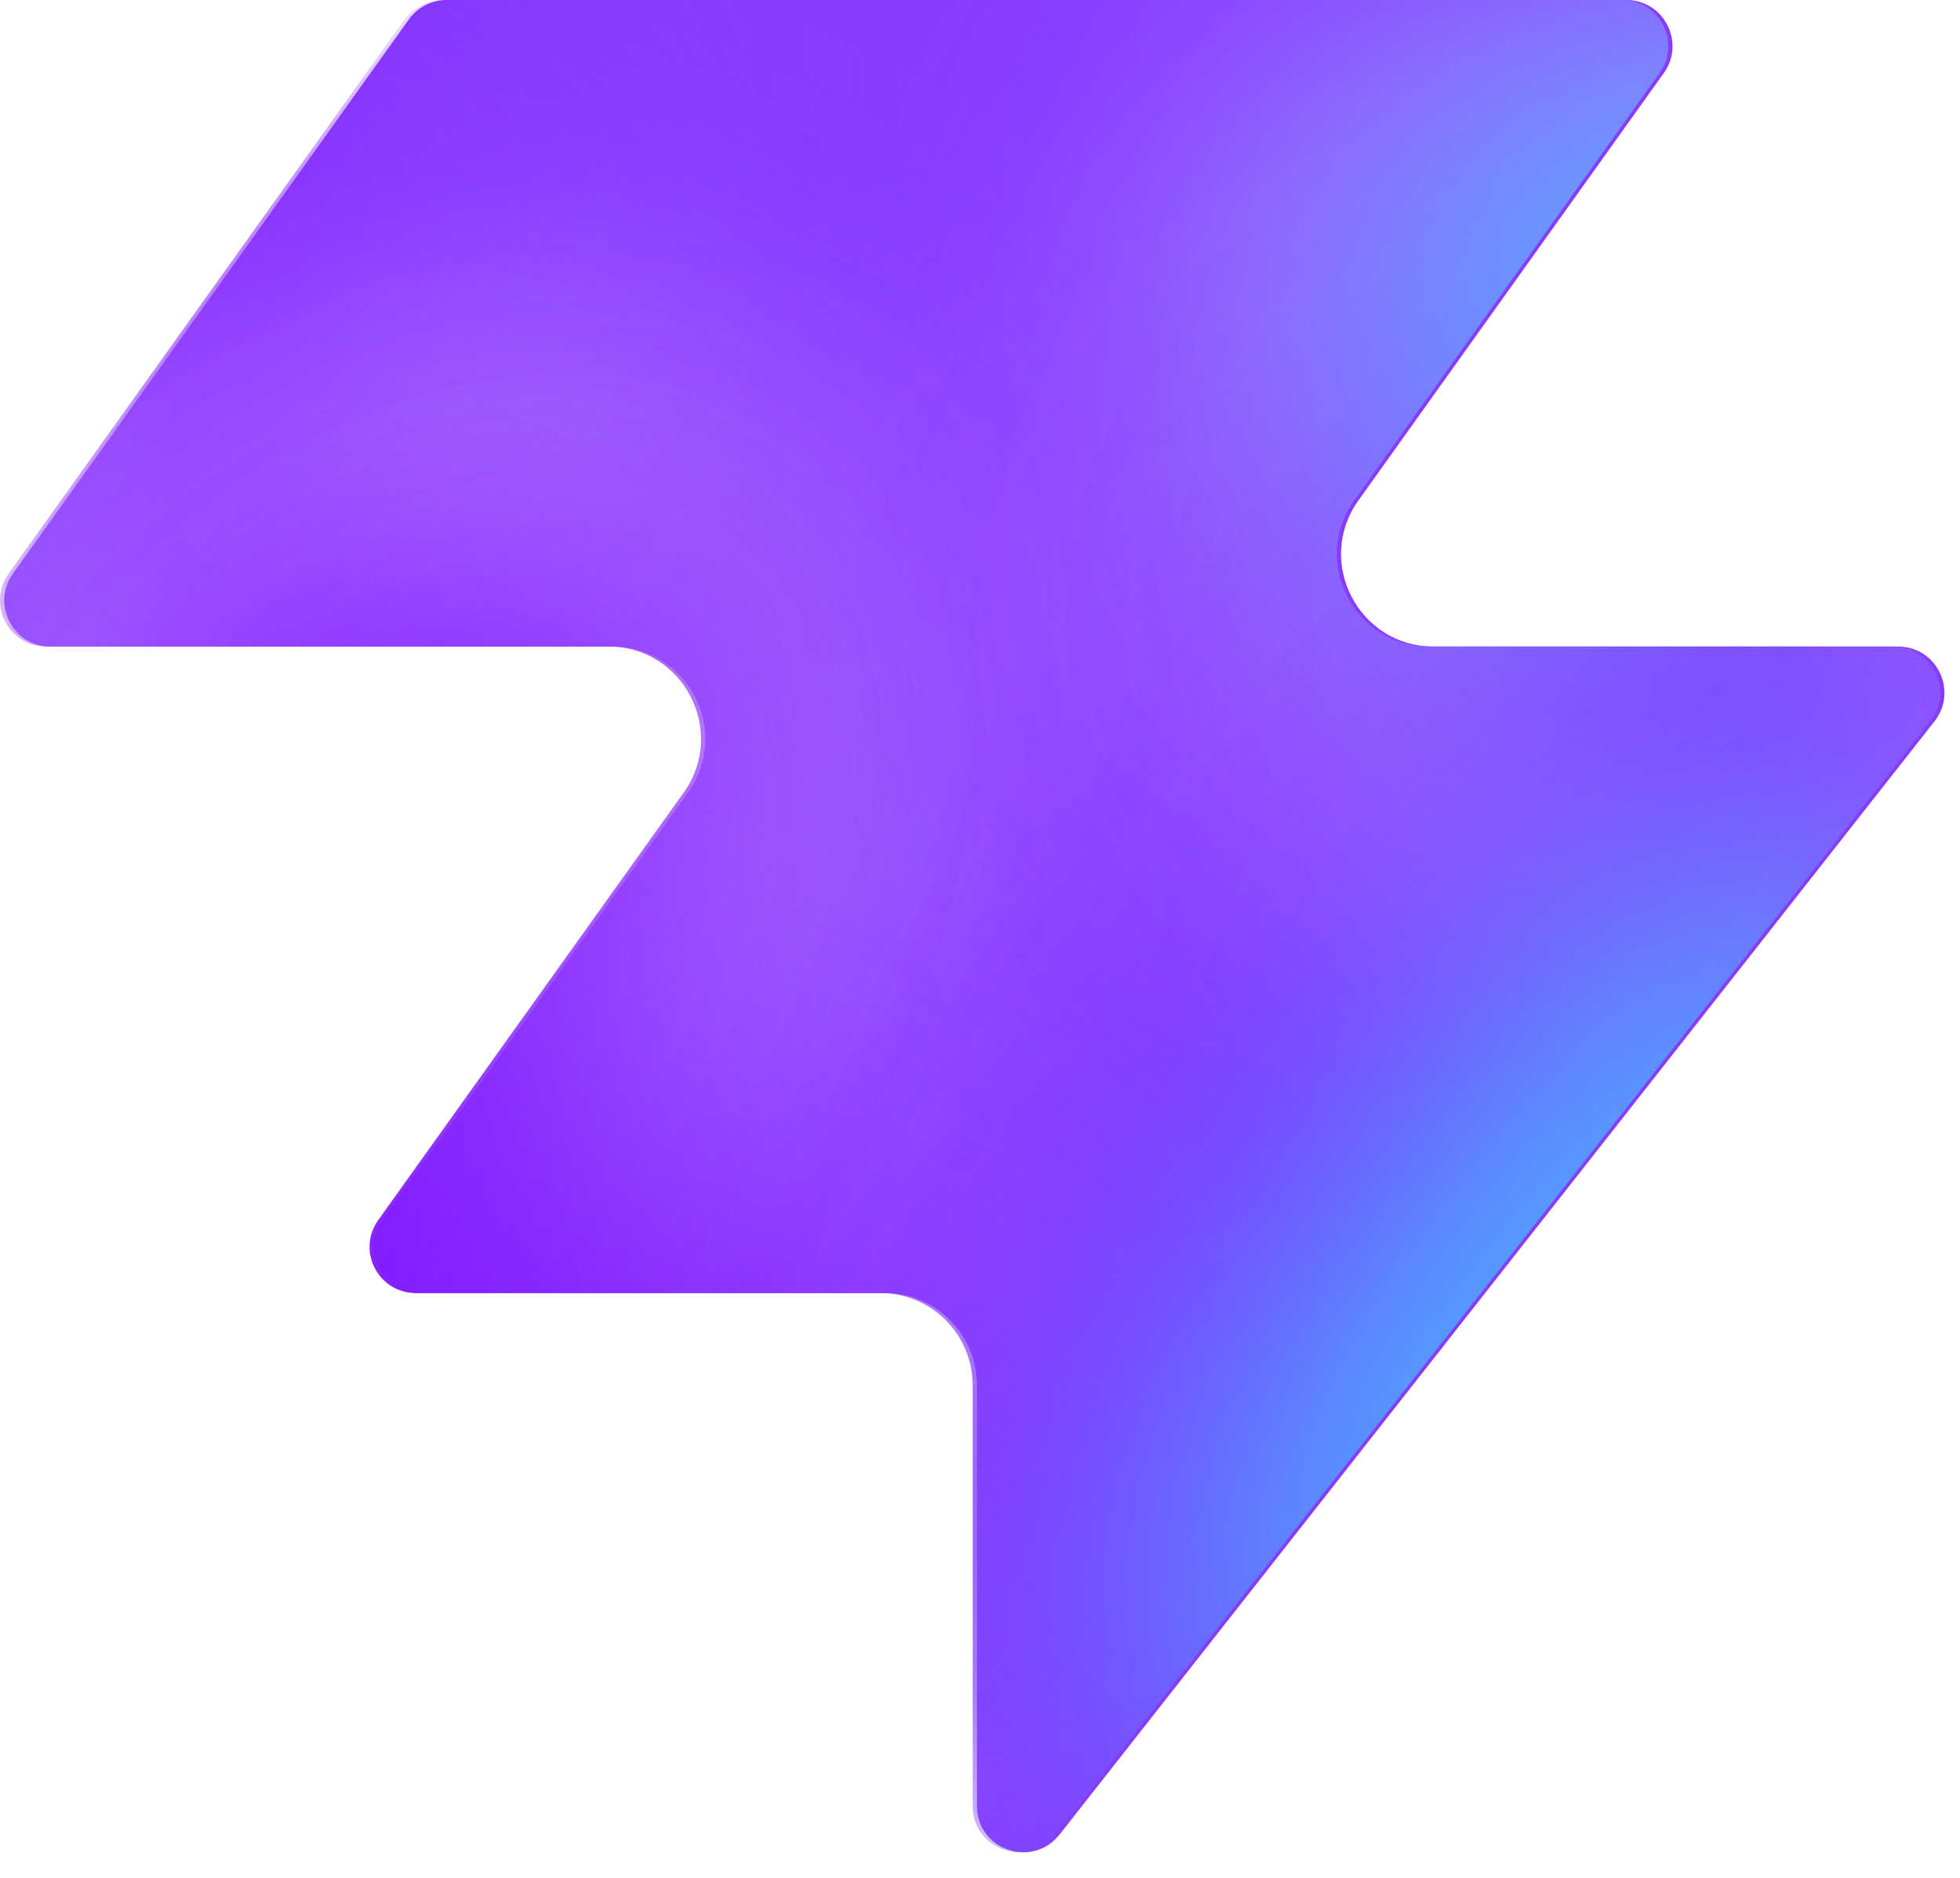
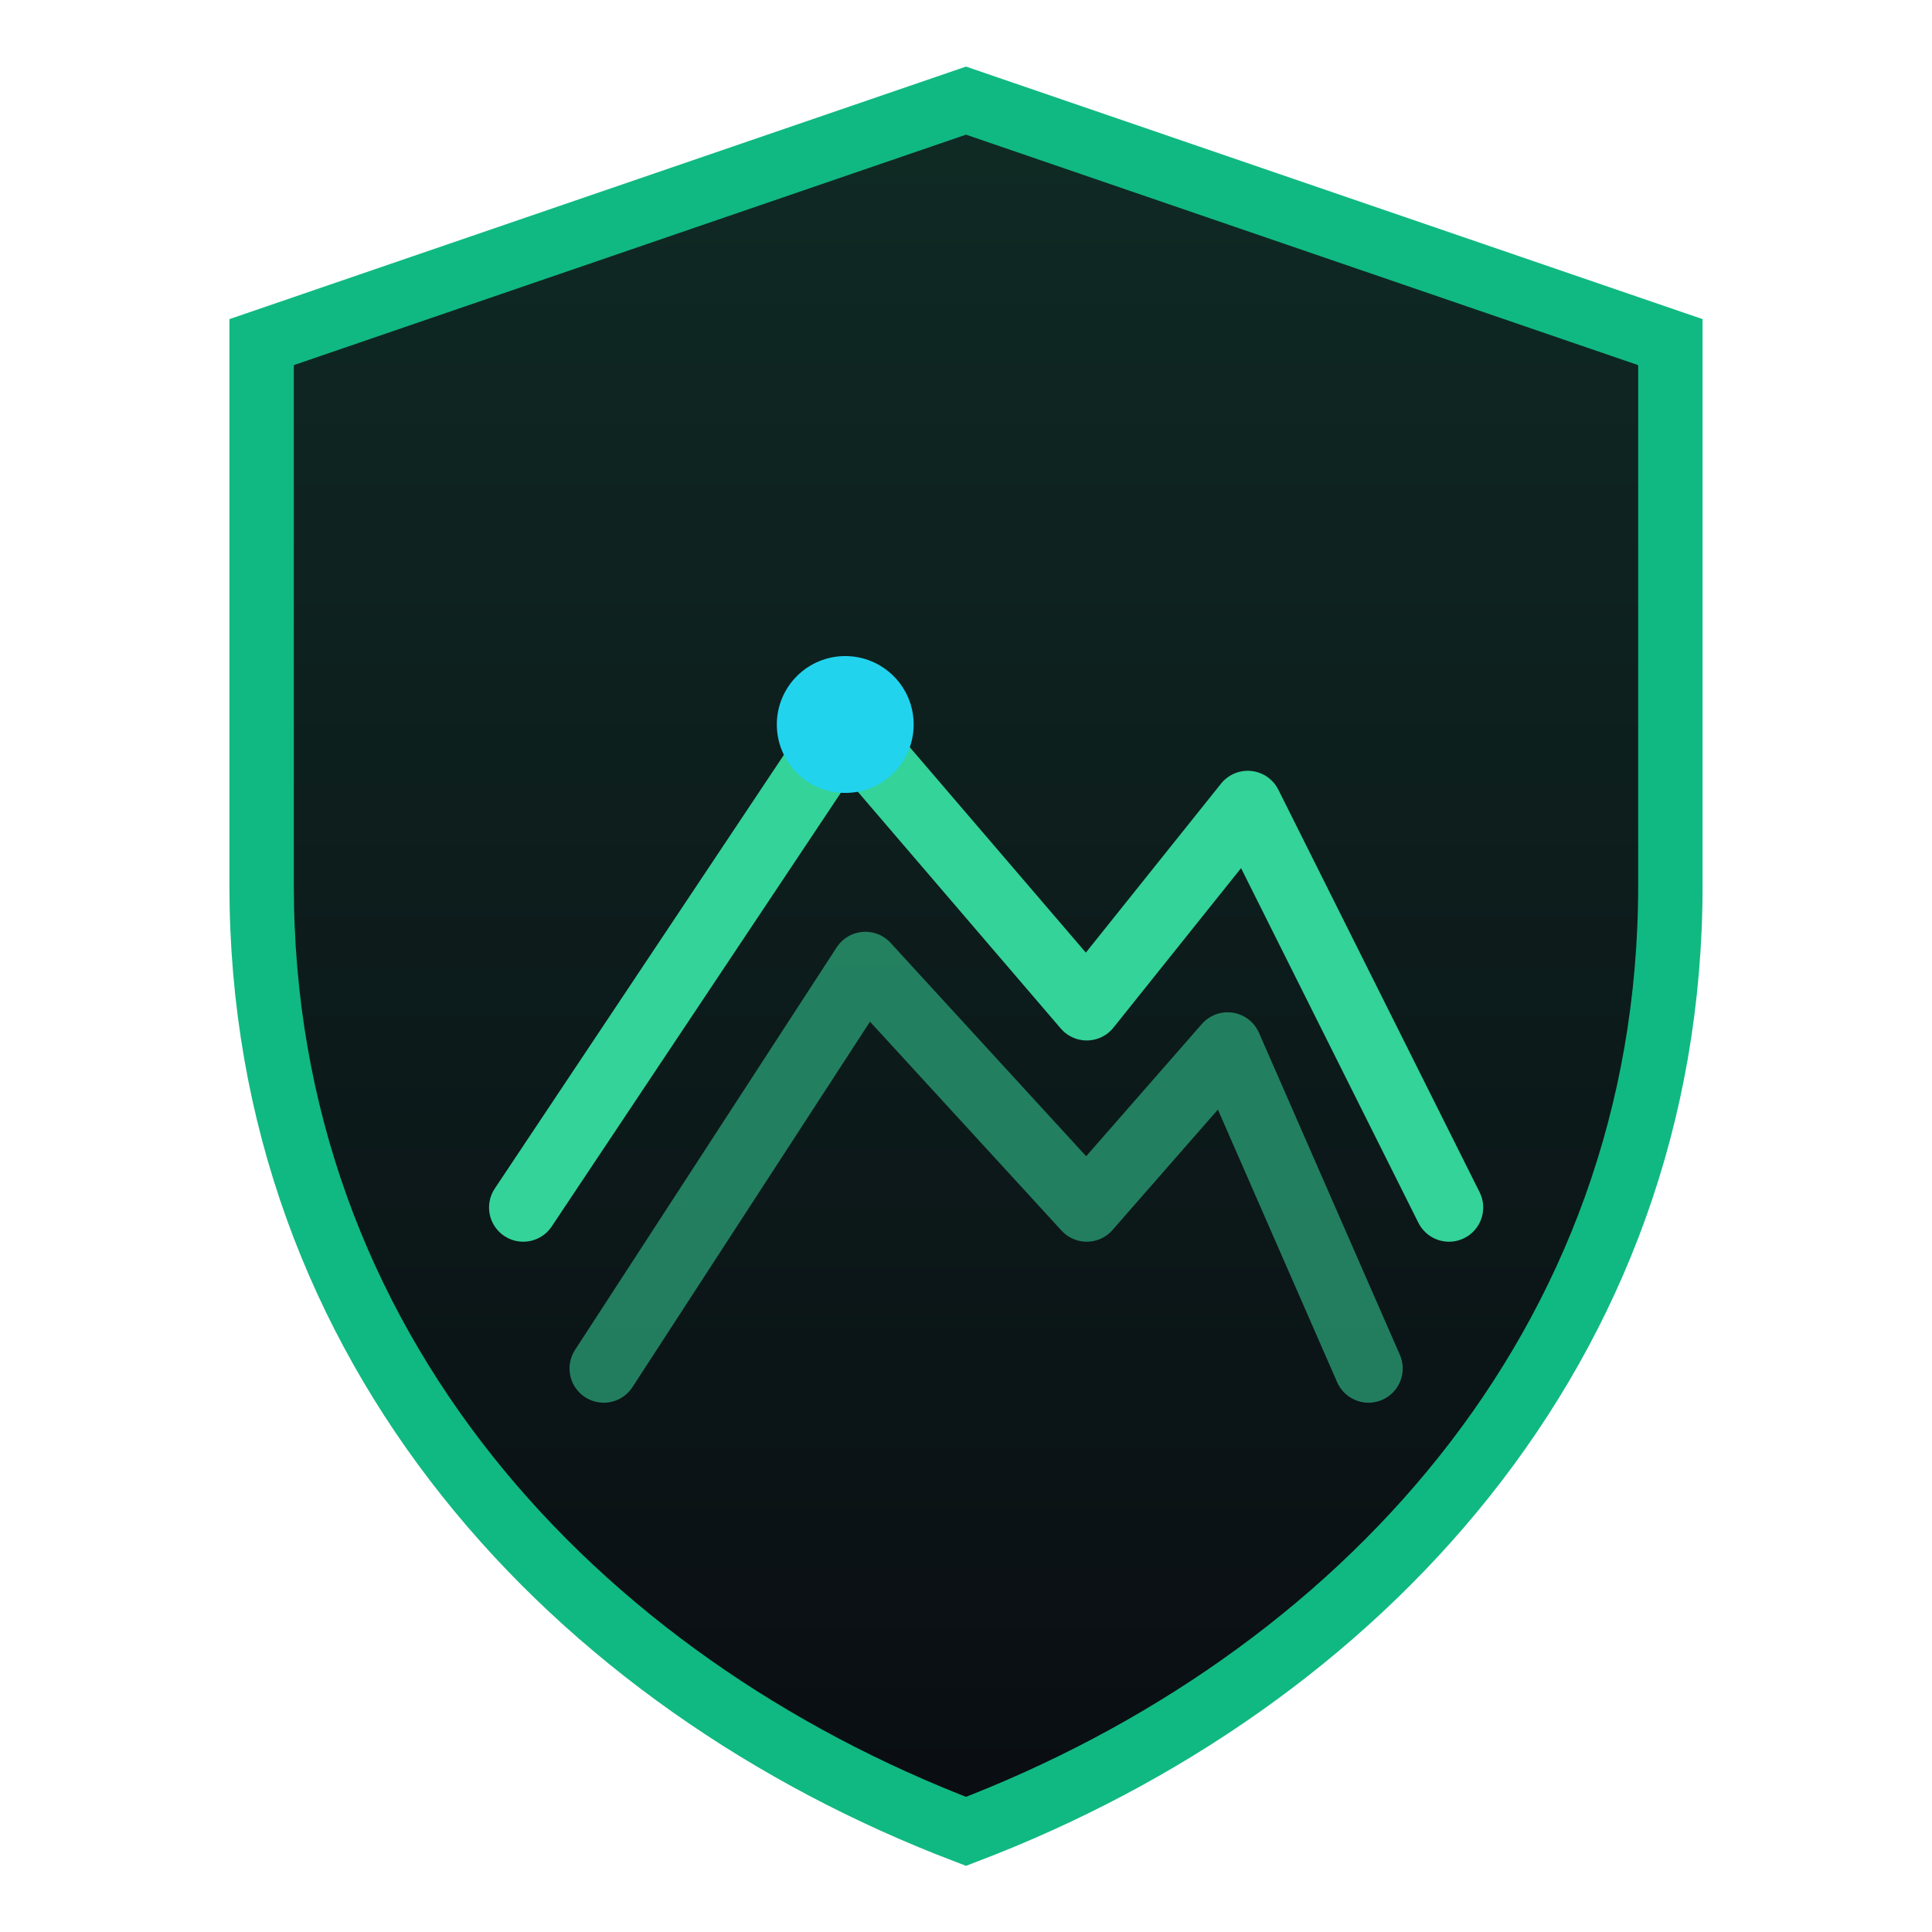
- <svg xmlns="http://www.w3.org/2000/svg" width="48" height="46" fill="none" viewBox="0 0 48 46">
-   <path fill="#863bff" d="M25.946 44.938c-.664.845-2.021.375-2.021-.698V33.937a2.26 2.26 0 0 0-2.262-2.262H10.287c-.92 0-1.456-1.04-.92-1.788l7.48-10.471c1.07-1.497 0-3.578-1.842-3.578H1.237c-.92 0-1.456-1.04-.92-1.788L10.013.474c.214-.297.556-.474.92-.474h28.894c.92 0 1.456 1.04.92 1.788l-7.48 10.471c-1.07 1.498 0 3.579 1.842 3.579h11.377c.943 0 1.473 1.088.89 1.83L25.947 44.94z" style="fill:#863bff;fill:color(display-p3 .525 .23 1);fill-opacity:1" />
-   <mask id="a" width="48" height="46" x="0" y="0" maskUnits="userSpaceOnUse" style="mask-type:alpha">
-     <path fill="#000" d="M25.842 44.938c-.664.844-2.021.375-2.021-.698V33.937a2.26 2.26 0 0 0-2.262-2.262H10.183c-.92 0-1.456-1.04-.92-1.788l7.48-10.471c1.07-1.498 0-3.579-1.842-3.579H1.133c-.92 0-1.456-1.04-.92-1.787L9.91.473c.214-.297.556-.474.92-.474h28.894c.92 0 1.456 1.04.92 1.788l-7.48 10.471c-1.07 1.498 0 3.578 1.842 3.578h11.377c.943 0 1.473 1.088.89 1.832L25.843 44.94z" style="fill:#000;fill-opacity:1" />
-   </mask>
-   <g mask="url(#a)">
-     <g filter="url(#b)">
-       <ellipse cx="5.508" cy="14.704" fill="#ede6ff" rx="5.508" ry="14.704" style="fill:#ede6ff;fill:color(display-p3 .927 .903 1);fill-opacity:1" transform="matrix(.00324 1 1 -.00324 -4.47 31.516)" />
-     </g>
-     <g filter="url(#c)">
-       <ellipse cx="10.399" cy="29.851" fill="#ede6ff" rx="10.399" ry="29.851" style="fill:#ede6ff;fill:color(display-p3 .927 .903 1);fill-opacity:1" transform="matrix(.00324 1 1 -.00324 -39.328 7.883)" />
-     </g>
-     <g filter="url(#d)">
-       <ellipse cx="5.508" cy="30.487" fill="#7e14ff" rx="5.508" ry="30.487" style="fill:#7e14ff;fill:color(display-p3 .492 .077 1);fill-opacity:1" transform="rotate(89.814 -25.913 -14.639)scale(1 -1)" />
-     </g>
-     <g filter="url(#e)">
-       <ellipse cx="5.508" cy="30.599" fill="#7e14ff" rx="5.508" ry="30.599" style="fill:#7e14ff;fill:color(display-p3 .492 .077 1);fill-opacity:1" transform="rotate(89.814 -32.644 -3.334)scale(1 -1)" />
-     </g>
-     <g filter="url(#f)">
-       <ellipse cx="5.508" cy="30.599" fill="#7e14ff" rx="5.508" ry="30.599" style="fill:#7e14ff;fill:color(display-p3 .492 .077 1);fill-opacity:1" transform="matrix(.00324 1 1 -.00324 -34.34 30.47)" />
-     </g>
-     <g filter="url(#g)">
-       <ellipse cx="14.072" cy="22.078" fill="#ede6ff" rx="14.072" ry="22.078" style="fill:#ede6ff;fill:color(display-p3 .927 .903 1);fill-opacity:1" transform="rotate(93.35 24.506 48.493)scale(-1 1)" />
-     </g>
-     <g filter="url(#h)">
-       <ellipse cx="3.47" cy="21.501" fill="#7e14ff" rx="3.47" ry="21.501" style="fill:#7e14ff;fill:color(display-p3 .492 .077 1);fill-opacity:1" transform="rotate(89.009 28.708 47.59)scale(-1 1)" />
-     </g>
-     <g filter="url(#i)">
-       <ellipse cx="3.47" cy="21.501" fill="#7e14ff" rx="3.47" ry="21.501" style="fill:#7e14ff;fill:color(display-p3 .492 .077 1);fill-opacity:1" transform="rotate(89.009 28.708 47.59)scale(-1 1)" />
-     </g>
-     <g filter="url(#j)">
-       <ellipse cx=".387" cy="8.972" fill="#7e14ff" rx="4.407" ry="29.108" style="fill:#7e14ff;fill:color(display-p3 .492 .077 1);fill-opacity:1" transform="rotate(39.51 .387 8.972)" />
-     </g>
-     <g filter="url(#k)">
-       <ellipse cx="47.523" cy="-6.092" fill="#7e14ff" rx="4.407" ry="29.108" style="fill:#7e14ff;fill:color(display-p3 .492 .077 1);fill-opacity:1" transform="rotate(37.892 47.523 -6.092)" />
-     </g>
-     <g filter="url(#l)">
-       <ellipse cx="41.412" cy="6.333" fill="#47bfff" rx="5.971" ry="9.665" style="fill:#47bfff;fill:color(display-p3 .28 .748 1);fill-opacity:1" transform="rotate(37.892 41.412 6.333)" />
-     </g>
-     <g filter="url(#m)">
-       <ellipse cx="-1.879" cy="38.332" fill="#7e14ff" rx="4.407" ry="29.108" style="fill:#7e14ff;fill:color(display-p3 .492 .077 1);fill-opacity:1" transform="rotate(37.892 -1.88 38.332)" />
-     </g>
-     <g filter="url(#n)">
-       <ellipse cx="-1.879" cy="38.332" fill="#7e14ff" rx="4.407" ry="29.108" style="fill:#7e14ff;fill:color(display-p3 .492 .077 1);fill-opacity:1" transform="rotate(37.892 -1.88 38.332)" />
-     </g>
-     <g filter="url(#o)">
-       <ellipse cx="35.651" cy="29.907" fill="#7e14ff" rx="4.407" ry="29.108" style="fill:#7e14ff;fill:color(display-p3 .492 .077 1);fill-opacity:1" transform="rotate(37.892 35.651 29.907)" />
-     </g>
-     <g filter="url(#p)">
-       <ellipse cx="38.418" cy="32.4" fill="#47bfff" rx="5.971" ry="15.297" style="fill:#47bfff;fill:color(display-p3 .28 .748 1);fill-opacity:1" transform="rotate(37.892 38.418 32.4)" />
-     </g>
+ <svg xmlns="http://www.w3.org/2000/svg" width="48" height="48" viewBox="0 0 48 48" fill="none">
+   <defs>
+     <linearGradient id="brk-shield" x1="0" y1="0" x2="0" y2="1">
+       <stop offset="0%" stop-color="#0f2a24" />
+       <stop offset="100%" stop-color="#0a0d12" />
+     </linearGradient>
+   </defs>
+   <path d="M24 2.5 41.5 8.5 V22 C41.5 33.5 33.7 41.8 24 45.5 C14.3 41.8 6.5 33.5 6.5 22 V8.5 Z" fill="url(#brk-shield)" stroke="#10b981" stroke-width="1.6" />
+   <g stroke="#34d399" stroke-width="1.7" stroke-linecap="round" stroke-linejoin="round" fill="none">
+     <path d="M13 30 L21 18 L27 25 L31 20 L36 30" />
+     <path d="M15 34 L21.5 24 L27 30 L30.5 26 L34 34" opacity="0.55" />
  </g>
-   <defs>
-     <filter id="b" width="60.045" height="41.654" x="-19.77" y="16.149" color-interpolation-filters="sRGB" filterUnits="userSpaceOnUse">
-       <feFlood flood-opacity="0" result="BackgroundImageFix" />
-       <feBlend in="SourceGraphic" in2="BackgroundImageFix" result="shape" />
-       <feGaussianBlur result="effect1_foregroundBlur_2002_17158" stdDeviation="7.659" />
-     </filter>
-     <filter id="c" width="90.34" height="51.437" x="-54.613" y="-7.533" color-interpolation-filters="sRGB" filterUnits="userSpaceOnUse">
-       <feFlood flood-opacity="0" result="BackgroundImageFix" />
-       <feBlend in="SourceGraphic" in2="BackgroundImageFix" result="shape" />
-       <feGaussianBlur result="effect1_foregroundBlur_2002_17158" stdDeviation="7.659" />
-     </filter>
-     <filter id="d" width="79.355" height="29.4" x="-49.64" y="2.03" color-interpolation-filters="sRGB" filterUnits="userSpaceOnUse">
-       <feFlood flood-opacity="0" result="BackgroundImageFix" />
-       <feBlend in="SourceGraphic" in2="BackgroundImageFix" result="shape" />
-       <feGaussianBlur result="effect1_foregroundBlur_2002_17158" stdDeviation="4.596" />
-     </filter>
-     <filter id="e" width="79.579" height="29.4" x="-45.045" y="20.029" color-interpolation-filters="sRGB" filterUnits="userSpaceOnUse">
-       <feFlood flood-opacity="0" result="BackgroundImageFix" />
-       <feBlend in="SourceGraphic" in2="BackgroundImageFix" result="shape" />
-       <feGaussianBlur result="effect1_foregroundBlur_2002_17158" stdDeviation="4.596" />
-     </filter>
-     <filter id="f" width="79.579" height="29.4" x="-43.513" y="21.178" color-interpolation-filters="sRGB" filterUnits="userSpaceOnUse">
-       <feFlood flood-opacity="0" result="BackgroundImageFix" />
-       <feBlend in="SourceGraphic" in2="BackgroundImageFix" result="shape" />
-       <feGaussianBlur result="effect1_foregroundBlur_2002_17158" stdDeviation="4.596" />
-     </filter>
-     <filter id="g" width="74.749" height="58.852" x="15.756" y="-17.901" color-interpolation-filters="sRGB" filterUnits="userSpaceOnUse">
-       <feFlood flood-opacity="0" result="BackgroundImageFix" />
-       <feBlend in="SourceGraphic" in2="BackgroundImageFix" result="shape" />
-       <feGaussianBlur result="effect1_foregroundBlur_2002_17158" stdDeviation="7.659" />
-     </filter>
-     <filter id="h" width="61.377" height="25.362" x="23.548" y="2.284" color-interpolation-filters="sRGB" filterUnits="userSpaceOnUse">
-       <feFlood flood-opacity="0" result="BackgroundImageFix" />
-       <feBlend in="SourceGraphic" in2="BackgroundImageFix" result="shape" />
-       <feGaussianBlur result="effect1_foregroundBlur_2002_17158" stdDeviation="4.596" />
-     </filter>
-     <filter id="i" width="61.377" height="25.362" x="23.548" y="2.284" color-interpolation-filters="sRGB" filterUnits="userSpaceOnUse">
-       <feFlood flood-opacity="0" result="BackgroundImageFix" />
-       <feBlend in="SourceGraphic" in2="BackgroundImageFix" result="shape" />
-       <feGaussianBlur result="effect1_foregroundBlur_2002_17158" stdDeviation="4.596" />
-     </filter>
-     <filter id="j" width="56.045" height="63.649" x="-27.636" y="-22.853" color-interpolation-filters="sRGB" filterUnits="userSpaceOnUse">
-       <feFlood flood-opacity="0" result="BackgroundImageFix" />
-       <feBlend in="SourceGraphic" in2="BackgroundImageFix" result="shape" />
-       <feGaussianBlur result="effect1_foregroundBlur_2002_17158" stdDeviation="4.596" />
-     </filter>
-     <filter id="k" width="54.814" height="64.646" x="20.116" y="-38.415" color-interpolation-filters="sRGB" filterUnits="userSpaceOnUse">
-       <feFlood flood-opacity="0" result="BackgroundImageFix" />
-       <feBlend in="SourceGraphic" in2="BackgroundImageFix" result="shape" />
-       <feGaussianBlur result="effect1_foregroundBlur_2002_17158" stdDeviation="4.596" />
-     </filter>
-     <filter id="l" width="33.541" height="35.313" x="24.641" y="-11.323" color-interpolation-filters="sRGB" filterUnits="userSpaceOnUse">
-       <feFlood flood-opacity="0" result="BackgroundImageFix" />
-       <feBlend in="SourceGraphic" in2="BackgroundImageFix" result="shape" />
-       <feGaussianBlur result="effect1_foregroundBlur_2002_17158" stdDeviation="4.596" />
-     </filter>
-     <filter id="m" width="54.814" height="64.646" x="-29.286" y="6.009" color-interpolation-filters="sRGB" filterUnits="userSpaceOnUse">
-       <feFlood flood-opacity="0" result="BackgroundImageFix" />
-       <feBlend in="SourceGraphic" in2="BackgroundImageFix" result="shape" />
-       <feGaussianBlur result="effect1_foregroundBlur_2002_17158" stdDeviation="4.596" />
-     </filter>
-     <filter id="n" width="54.814" height="64.646" x="-29.286" y="6.009" color-interpolation-filters="sRGB" filterUnits="userSpaceOnUse">
-       <feFlood flood-opacity="0" result="BackgroundImageFix" />
-       <feBlend in="SourceGraphic" in2="BackgroundImageFix" result="shape" />
-       <feGaussianBlur result="effect1_foregroundBlur_2002_17158" stdDeviation="4.596" />
-     </filter>
-     <filter id="o" width="54.814" height="64.646" x="8.244" y="-2.416" color-interpolation-filters="sRGB" filterUnits="userSpaceOnUse">
-       <feFlood flood-opacity="0" result="BackgroundImageFix" />
-       <feBlend in="SourceGraphic" in2="BackgroundImageFix" result="shape" />
-       <feGaussianBlur result="effect1_foregroundBlur_2002_17158" stdDeviation="4.596" />
-     </filter>
-     <filter id="p" width="39.409" height="43.623" x="18.713" y="10.588" color-interpolation-filters="sRGB" filterUnits="userSpaceOnUse">
-       <feFlood flood-opacity="0" result="BackgroundImageFix" />
-       <feBlend in="SourceGraphic" in2="BackgroundImageFix" result="shape" />
-       <feGaussianBlur result="effect1_foregroundBlur_2002_17158" stdDeviation="4.596" />
-     </filter>
-   </defs>
+   <circle cx="21" cy="18" r="1.7" fill="#22d3ee" />
</svg>
